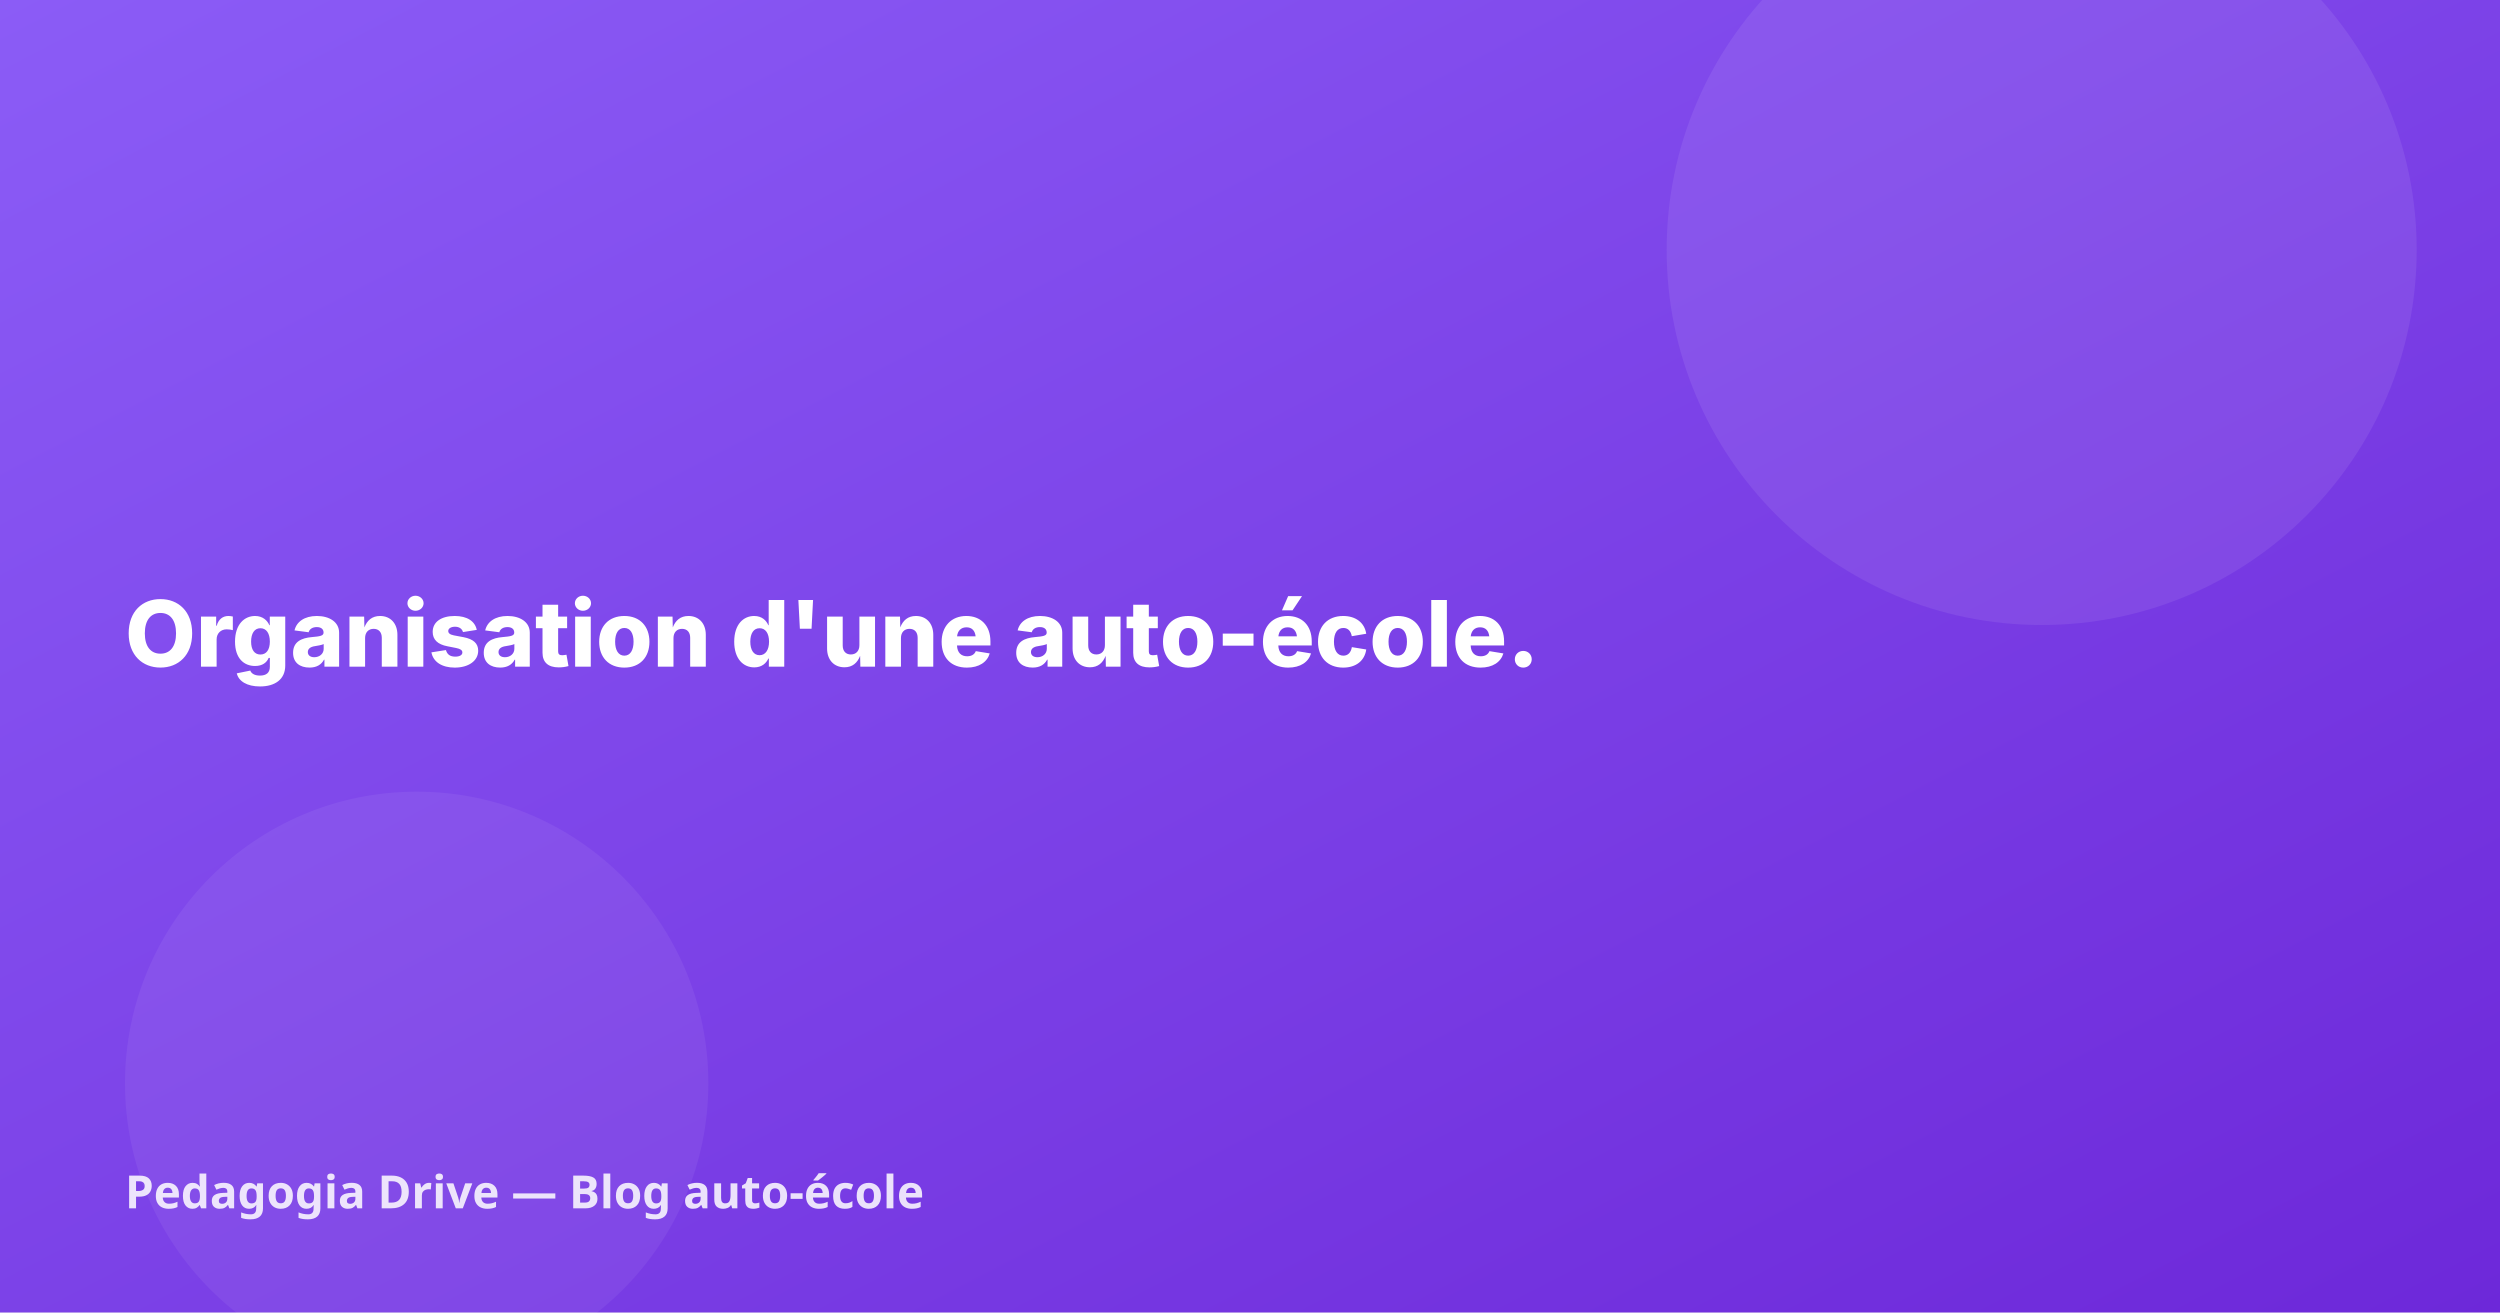
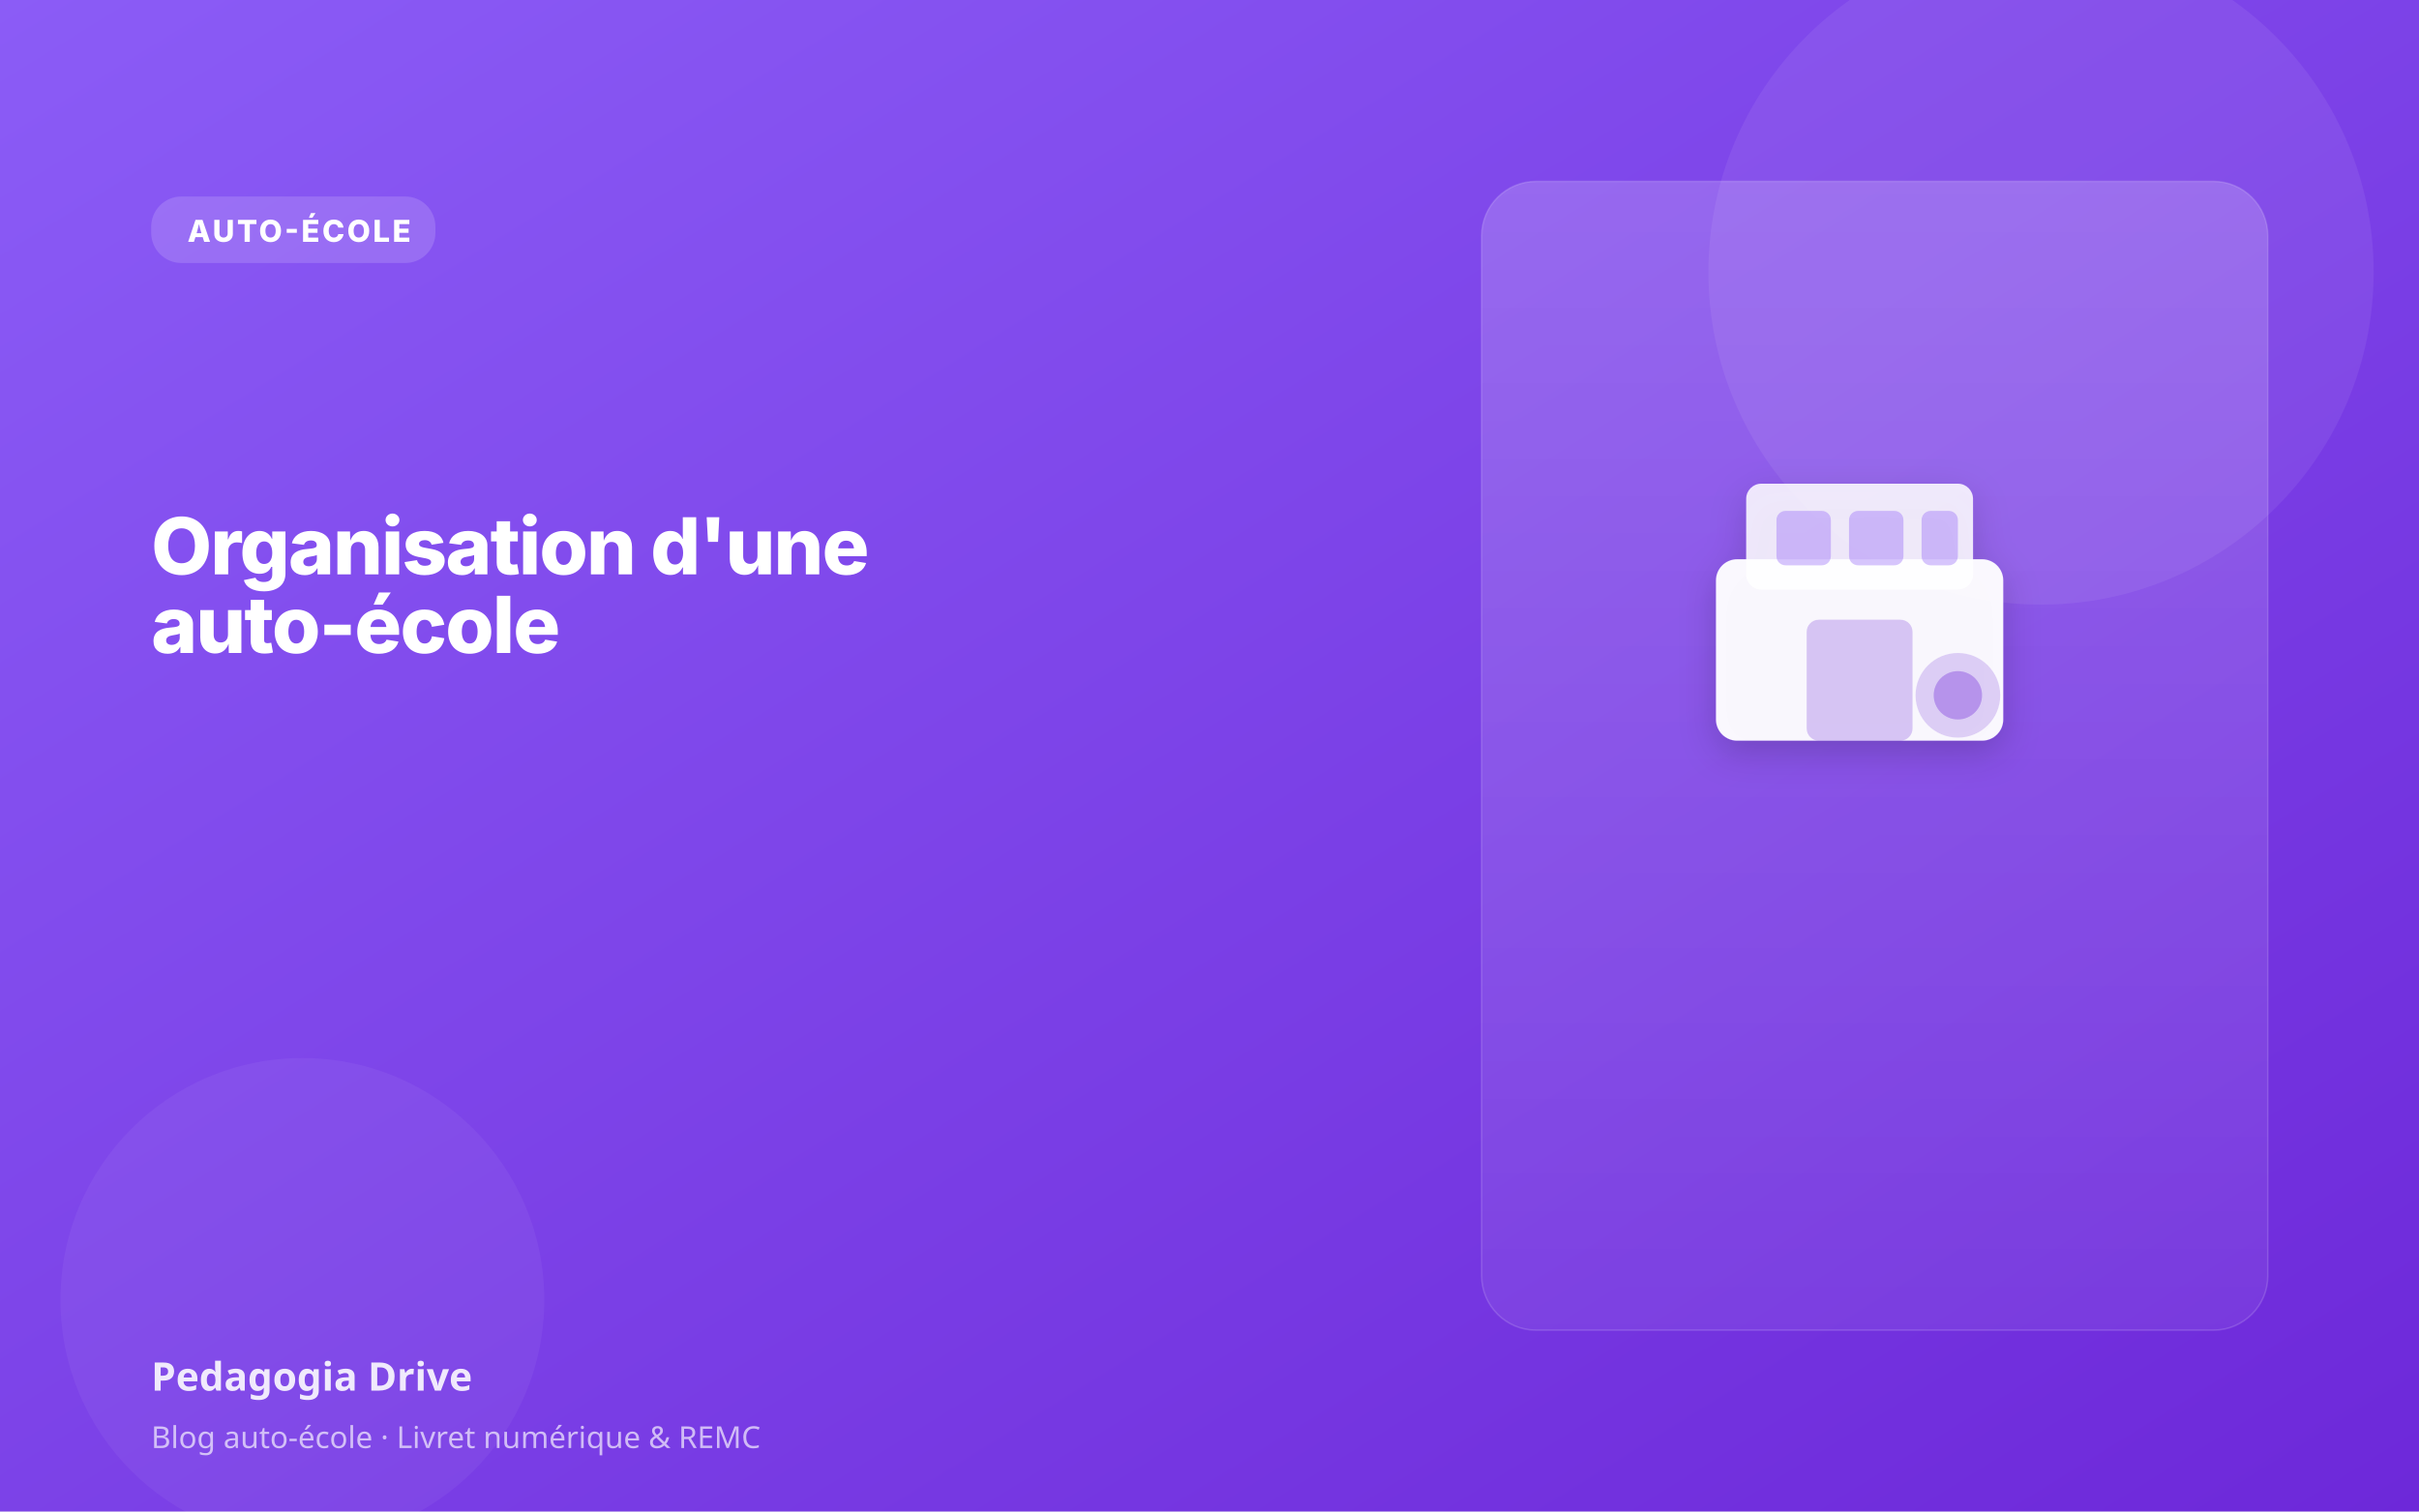
- <svg xmlns="http://www.w3.org/2000/svg" width="1200" height="630" viewBox="0 0 1200 630" role="img" aria-label="Organisation d'une auto-école.">
+ <svg xmlns="http://www.w3.org/2000/svg" width="1600" height="1000" viewBox="0 0 1600 1000" role="img" aria-label="Organisation d'une auto-école.">
  <defs>
-     <linearGradient id="g" x1="0%" y1="0%" x2="100%" y2="100%">
+     <linearGradient id="bg" x1="0%" y1="0%" x2="100%" y2="100%">
      <stop offset="0%" stop-color="#8B5CF6" />
      <stop offset="100%" stop-color="#6D28D9" />
    </linearGradient>
+     <linearGradient id="panel" x1="0%" y1="0%" x2="0%" y2="100%">
+       <stop offset="0%" stop-color="white" stop-opacity="0.18" />
+       <stop offset="100%" stop-color="white" stop-opacity="0.06" />
+     </linearGradient>
+     <filter id="soft" x="-20%" y="-20%" width="140%" height="140%">
+       <feDropShadow dx="0" dy="8" stdDeviation="12" flood-color="#000" flood-opacity="0.18" />
+     </filter>
  </defs>
-   <rect width="1200" height="630" fill="url(#g)" />
-   <circle cx="980" cy="120" r="180" fill="white" fill-opacity="0.08" />
-   <circle cx="200" cy="520" r="140" fill="white" fill-opacity="0.06" />
-   <text x="60" y="320" fill="white" font-family="system-ui, -apple-system, sans-serif" font-size="44" font-weight="800">
-     <tspan x="60" dy="0">Organisation d'une auto-école.</tspan>
+   <rect width="1600" height="1000" fill="url(#bg)" />
+   <circle cx="1350" cy="180" r="220" fill="white" fill-opacity="0.07" />
+   <circle cx="200" cy="860" r="160" fill="white" fill-opacity="0.05" />
+   <rect x="980" y="120" width="520" height="760" rx="36" fill="url(#panel)" stroke="white" stroke-opacity="0.15" />
+   <g transform="translate(1080, 250)" filter="url(#soft)">
+     <rect x="55" y="120" width="190" height="120" rx="14" fill="white" fill-opacity="0.95" />
+     <rect x="75" y="70" width="150" height="70" rx="10" fill="white" fill-opacity="0.85" />
+     <rect x="95" y="88" width="36" height="36" rx="6" fill="#8B5CF6" fill-opacity="0.35" />
+     <rect x="143" y="88" width="36" height="36" rx="6" fill="#8B5CF6" fill-opacity="0.35" />
+     <rect x="191" y="88" width="24" height="36" rx="6" fill="#8B5CF6" fill-opacity="0.35" />
+     <rect x="115" y="160" width="70" height="80" rx="8" fill="#6D28D9" fill-opacity="0.25" />
+     <circle cx="215" cy="210" r="28" fill="#6D28D9" fill-opacity="0.2" />
+     <circle cx="215" cy="210" r="16" fill="#6D28D9" fill-opacity="0.35" />
+   </g>
+   <rect x="100" y="130" rx="20" width="188" height="44" fill="white" fill-opacity="0.15" />
+   <text x="124" y="160" fill="white" font-family="system-ui, -apple-system, sans-serif" font-size="20" font-weight="800" letter-spacing="0.08em">AUTO-ÉCOLE</text>
+   <text x="100" y="380" fill="white" font-family="system-ui, -apple-system, sans-serif" font-size="52" font-weight="800" letter-spacing="-0.02em">
+     <tspan x="100" dy="0">Organisation d'une</tspan>
+     <tspan x="100" dy="52">auto-école</tspan>
  </text>
-   <text x="60" y="580" fill="white" fill-opacity="0.85" font-family="system-ui, sans-serif" font-size="22" font-weight="600">Pedagogia Drive — Blog auto-école</text>
+   <text x="100" y="920" fill="white" fill-opacity="0.88" font-family="system-ui, sans-serif" font-size="26" font-weight="600">Pedagogia Drive</text>
+   <text x="100" y="958" fill="white" fill-opacity="0.65" font-family="system-ui, sans-serif" font-size="20" font-weight="500">Blog auto-école · Livret numérique &amp; REMC</text>
</svg>
